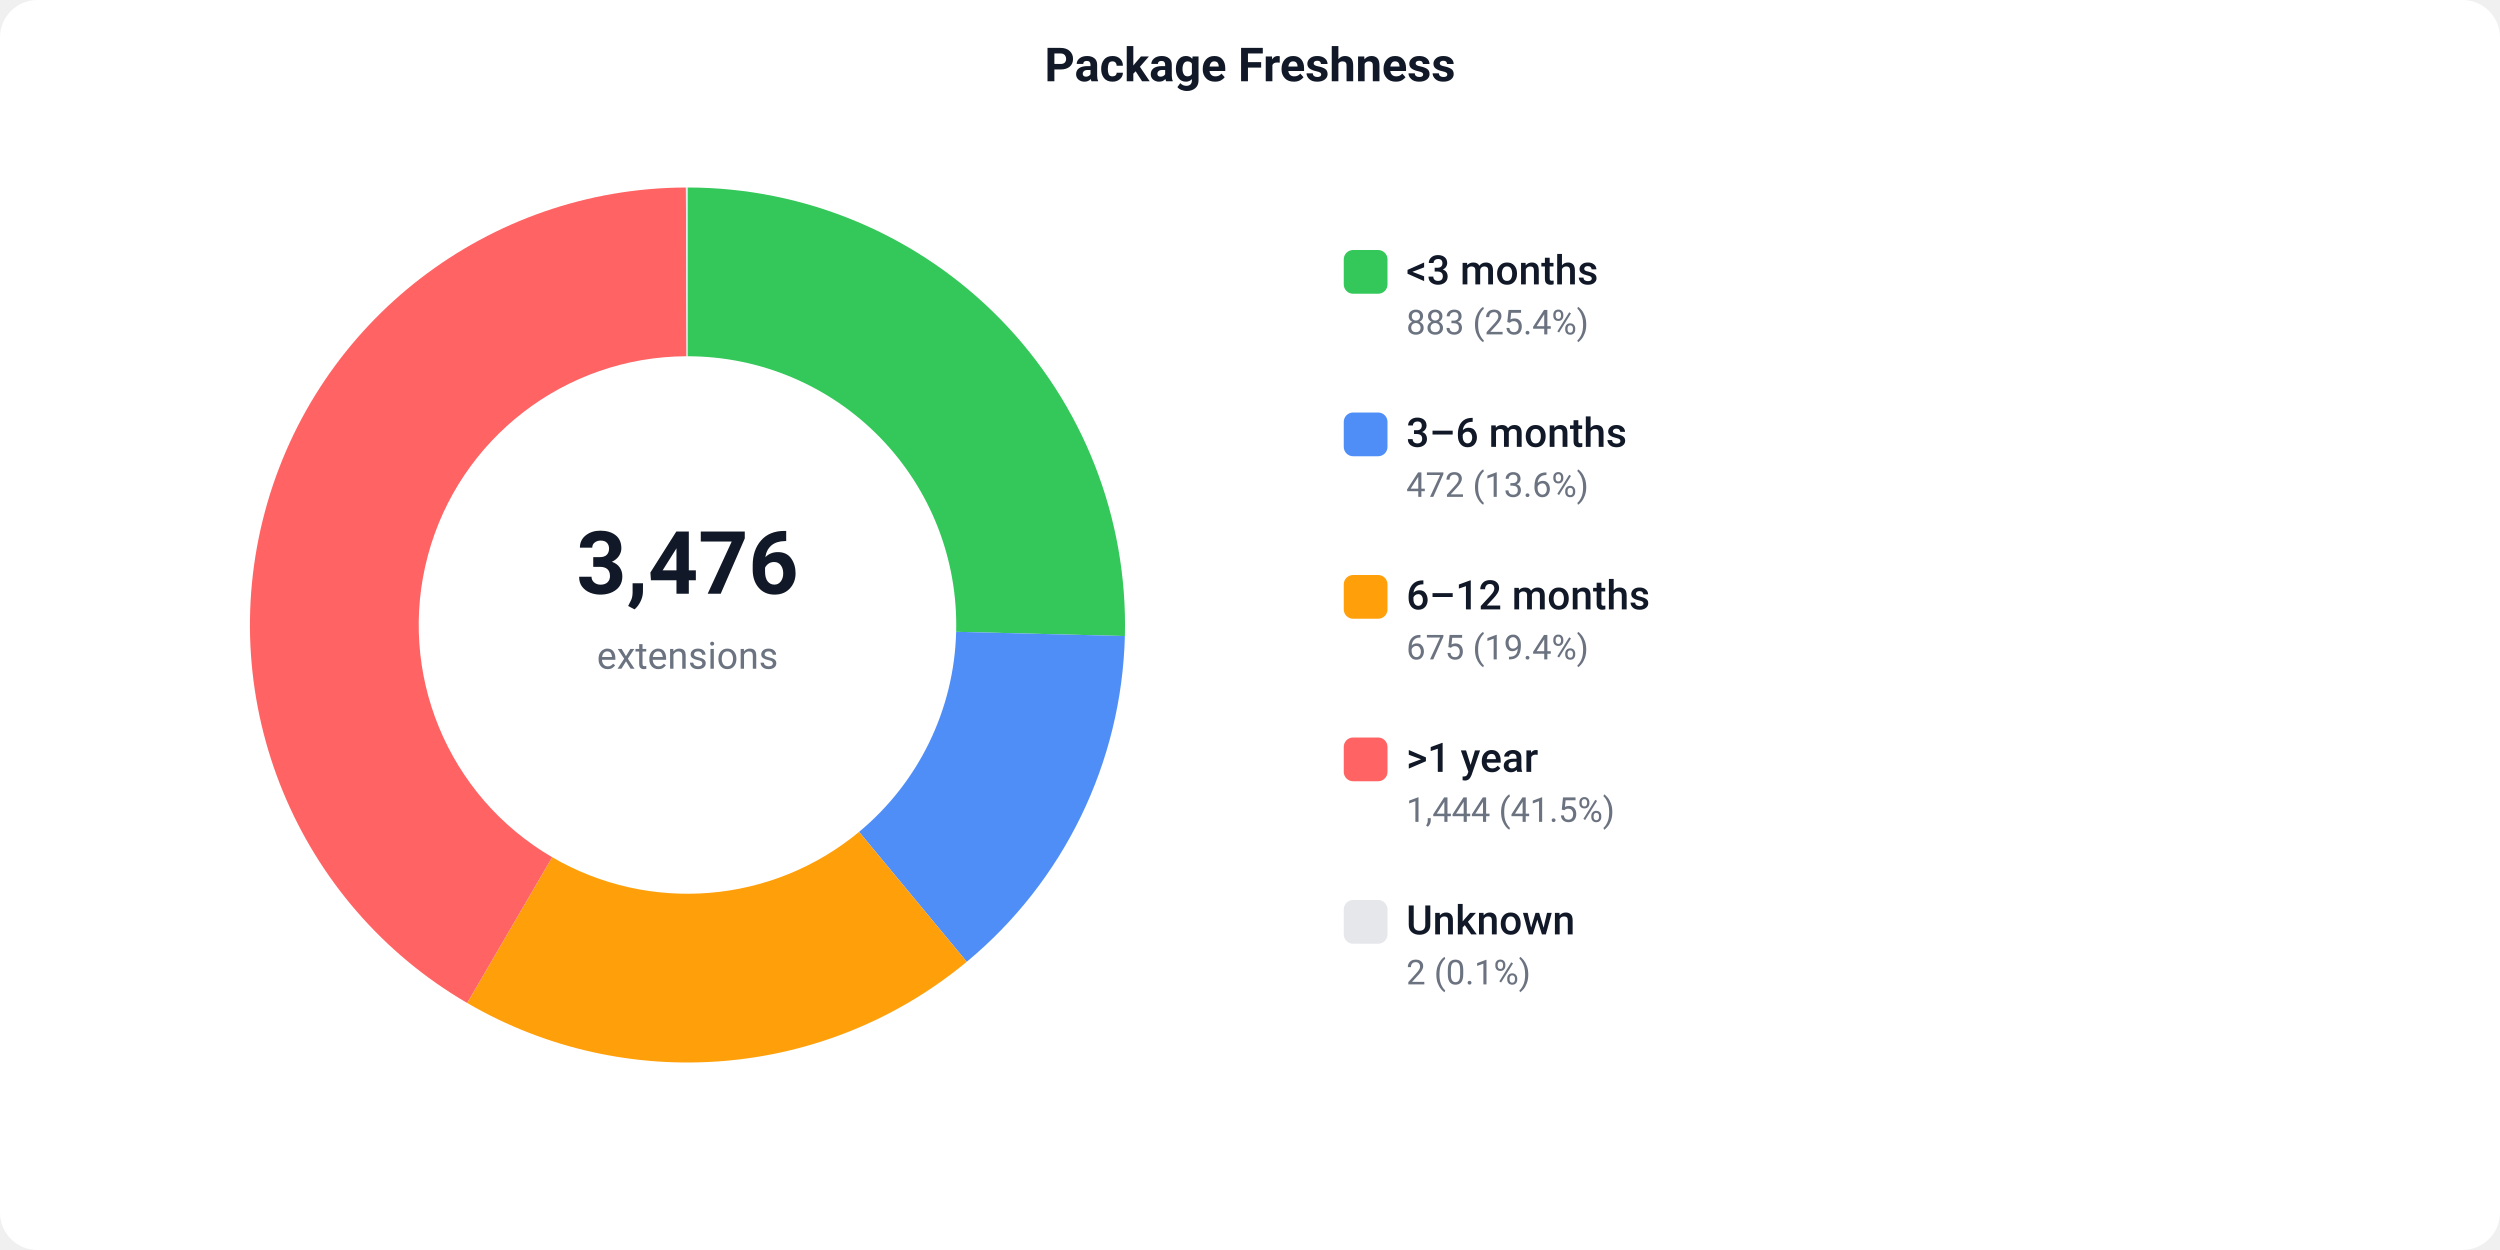
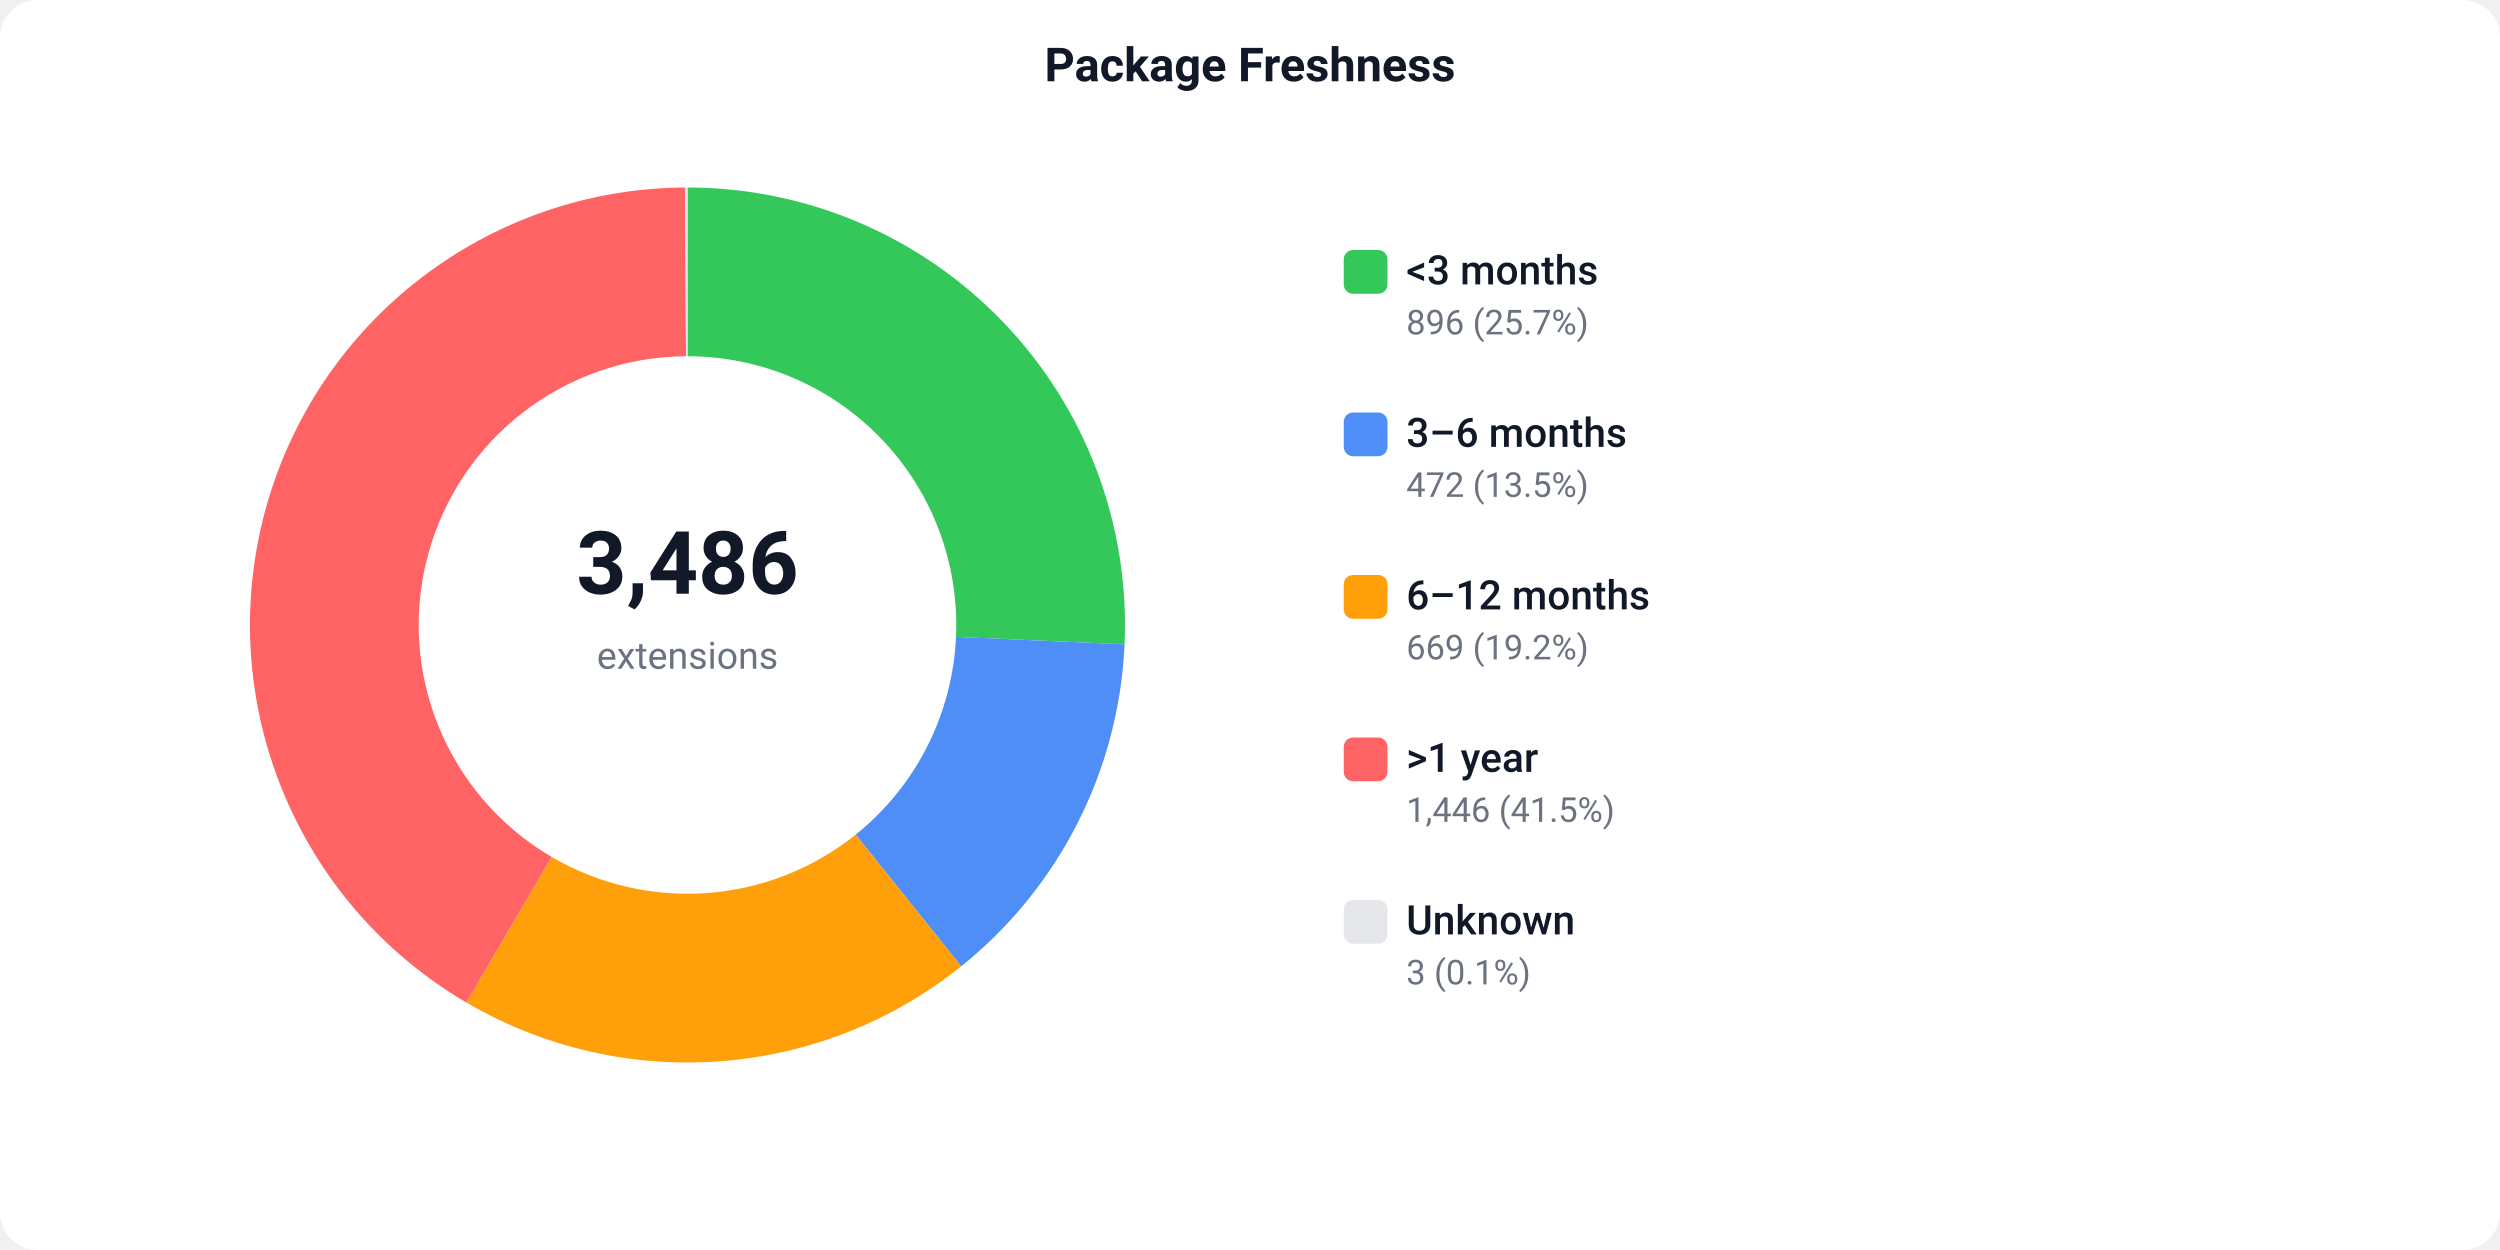
<svg xmlns="http://www.w3.org/2000/svg" width="800" height="400" viewBox="0 0 800 400">
  <defs>
    <style>text { font-family: -apple-system, BlinkMacSystemFont, 'Segoe UI', Roboto, sans-serif; }</style>
  </defs>
  <rect width="800" height="400" fill="#ffffff" rx="12" />
  <text x="400" y="26" text-anchor="middle" font-size="15" font-weight="600" fill="#111827">Package Freshness</text>
-   <path d="M 220.00 60.00 A 140 140 0 0 1 359.96 203.54 L 305.97 202.18 A 86 86 0 0 0 220.00 114.00 Z" fill="#34C759" />
-   <path d="M 359.96 203.54 A 140 140 0 0 1 309.36 307.77 L 274.90 266.20 A 86 86 0 0 0 305.97 202.18 Z" fill="#4F8EF7" />
-   <path d="M 309.36 307.77 A 140 140 0 0 1 149.49 320.95 L 176.69 274.30 A 86 86 0 0 0 274.90 266.20 Z" fill="#FF9F0A" />
-   <path d="M 149.49 320.95 A 140 140 0 0 1 219.49 60.00 L 219.69 114.00 A 86 86 0 0 0 176.69 274.30 Z" fill="#FF6363" />
-   <path d="M 219.49 60.00 A 140 140 0 0 1 220.00 60.00 L 220.00 114.00 A 86 86 0 0 0 219.69 114.00 Z" fill="#e5e7eb" />
-   <text x="220" y="190" text-anchor="middle" font-size="28" font-weight="700" fill="#111827">3,476</text>
+   <path d="M 220.00 60.00 A 140 140 0 0 1 359.86 206.18 L 305.92 203.80 A 86 86 0 0 0 220.00 114.00 Z" fill="#34C759" />
+   <path d="M 359.86 206.18 A 140 140 0 0 1 307.58 309.22 L 273.80 267.09 A 86 86 0 0 0 305.92 203.80 Z" fill="#4F8EF7" />
+   <path d="M 307.58 309.22 A 140 140 0 0 1 149.24 320.80 L 176.53 274.21 A 86 86 0 0 0 273.80 267.09 Z" fill="#FF9F0A" />
+   <path d="M 149.24 320.80 A 140 140 0 0 1 219.24 60.00 L 219.53 114.00 A 86 86 0 0 0 176.53 274.21 Z" fill="#FF6363" />
+   <path d="M 219.24 60.00 A 140 140 0 0 1 220.00 60.00 L 220.00 114.00 A 86 86 0 0 0 219.53 114.00 Z" fill="#e5e7eb" />
+   <text x="220" y="190" text-anchor="middle" font-size="28" font-weight="700" fill="#111827">3,486</text>
  <text x="220" y="214" text-anchor="middle" font-size="12" fill="#6b7280">extensions</text>
  <rect x="430" y="80" width="14" height="14" fill="#34C759" rx="3" />
  <text x="450" y="91" font-size="13" font-weight="500" fill="#111827">&lt;3 months</text>
-   <text x="450" y="107" font-size="11" fill="#6b7280">883 (25.4%)</text>
+   <text x="450" y="107" font-size="11" fill="#6b7280">896 (25.7%)</text>
  <rect x="430" y="132" width="14" height="14" fill="#4F8EF7" rx="3" />
  <text x="450" y="143" font-size="13" font-weight="500" fill="#111827">3–6 months</text>
-   <text x="450" y="159" font-size="11" fill="#6b7280">472 (13.6%)</text>
+   <text x="450" y="159" font-size="11" fill="#6b7280">472 (13.5%)</text>
  <rect x="430" y="184" width="14" height="14" fill="#FF9F0A" rx="3" />
  <text x="450" y="195" font-size="13" font-weight="500" fill="#111827">6–12 months</text>
-   <text x="450" y="211" font-size="11" fill="#6b7280">675 (19.4%)</text>
+   <text x="450" y="211" font-size="11" fill="#6b7280">669 (19.2%)</text>
  <rect x="430" y="236" width="14" height="14" fill="#FF6363" rx="3" />
  <text x="450" y="247" font-size="13" font-weight="500" fill="#111827">&gt;1 year</text>
-   <text x="450" y="263" font-size="11" fill="#6b7280">1,444 (41.5%)</text>
+   <text x="450" y="263" font-size="11" fill="#6b7280">1,446 (41.5%)</text>
  <rect x="430" y="288" width="14" height="14" fill="#e5e7eb" rx="3" />
  <text x="450" y="299" font-size="13" font-weight="500" fill="#111827">Unknown</text>
-   <text x="450" y="315" font-size="11" fill="#6b7280">2 (0.1%)</text>
+   <text x="450" y="315" font-size="11" fill="#6b7280">3 (0.1%)</text>
</svg>
